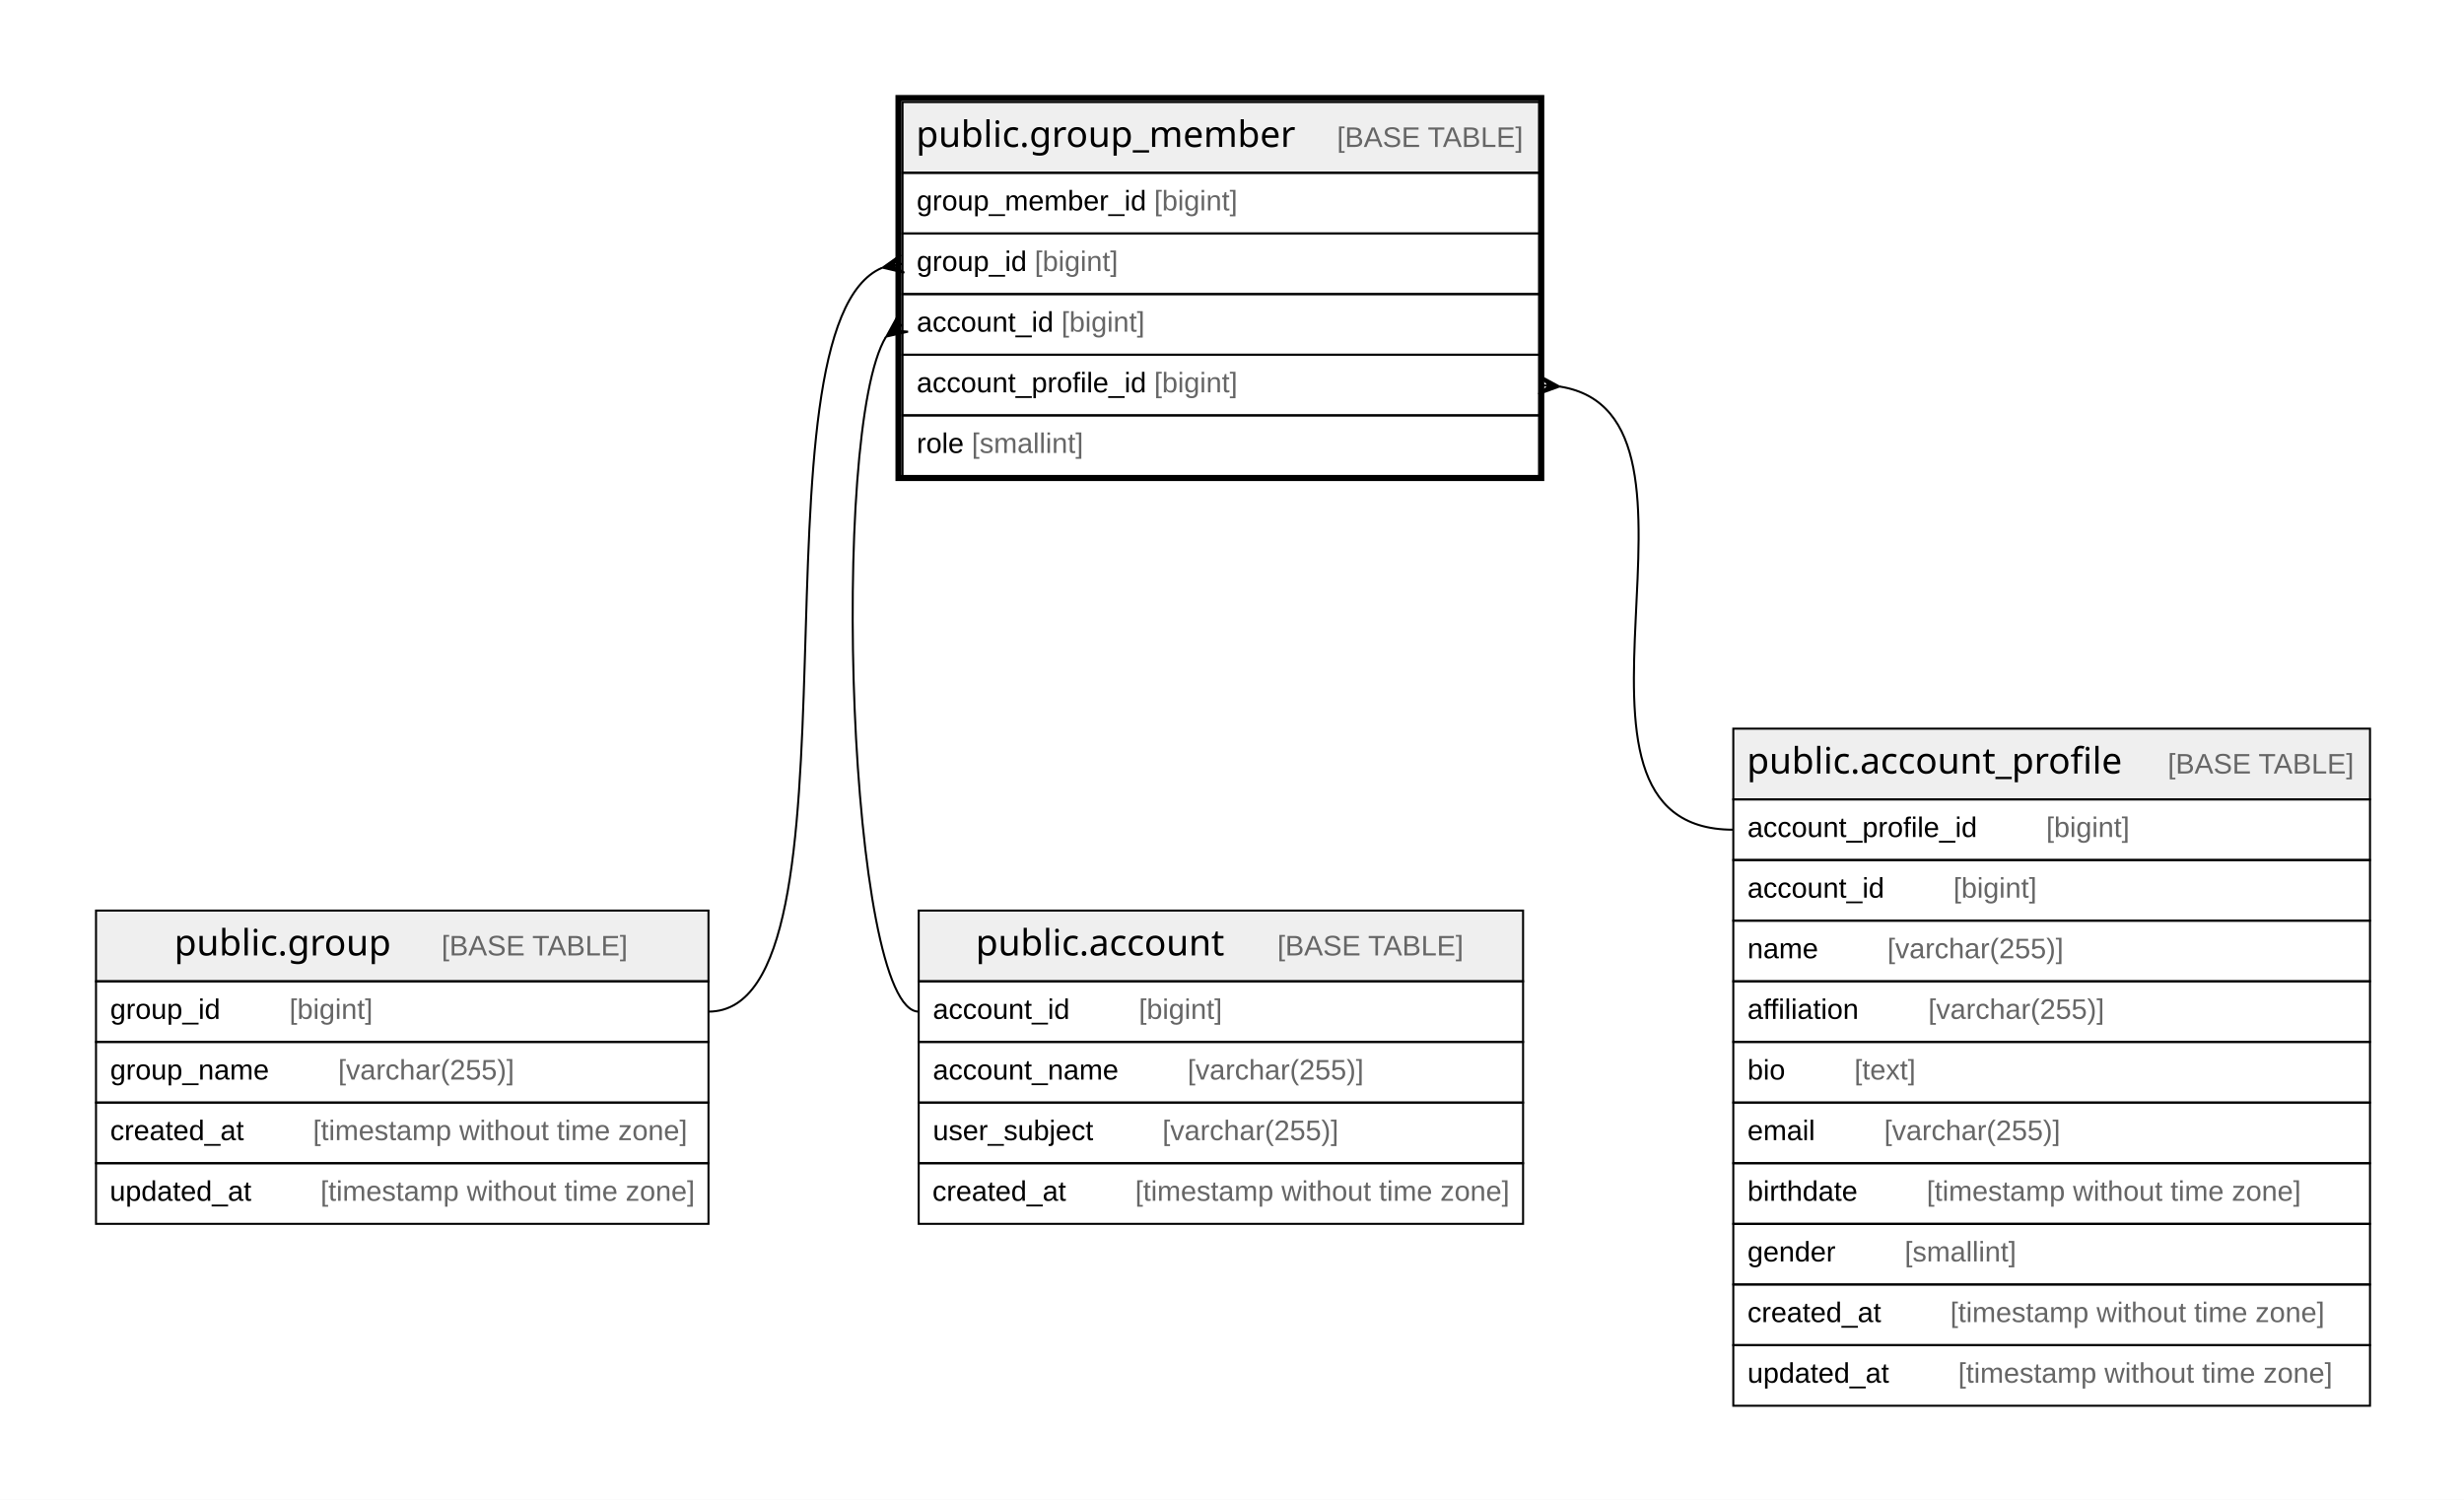
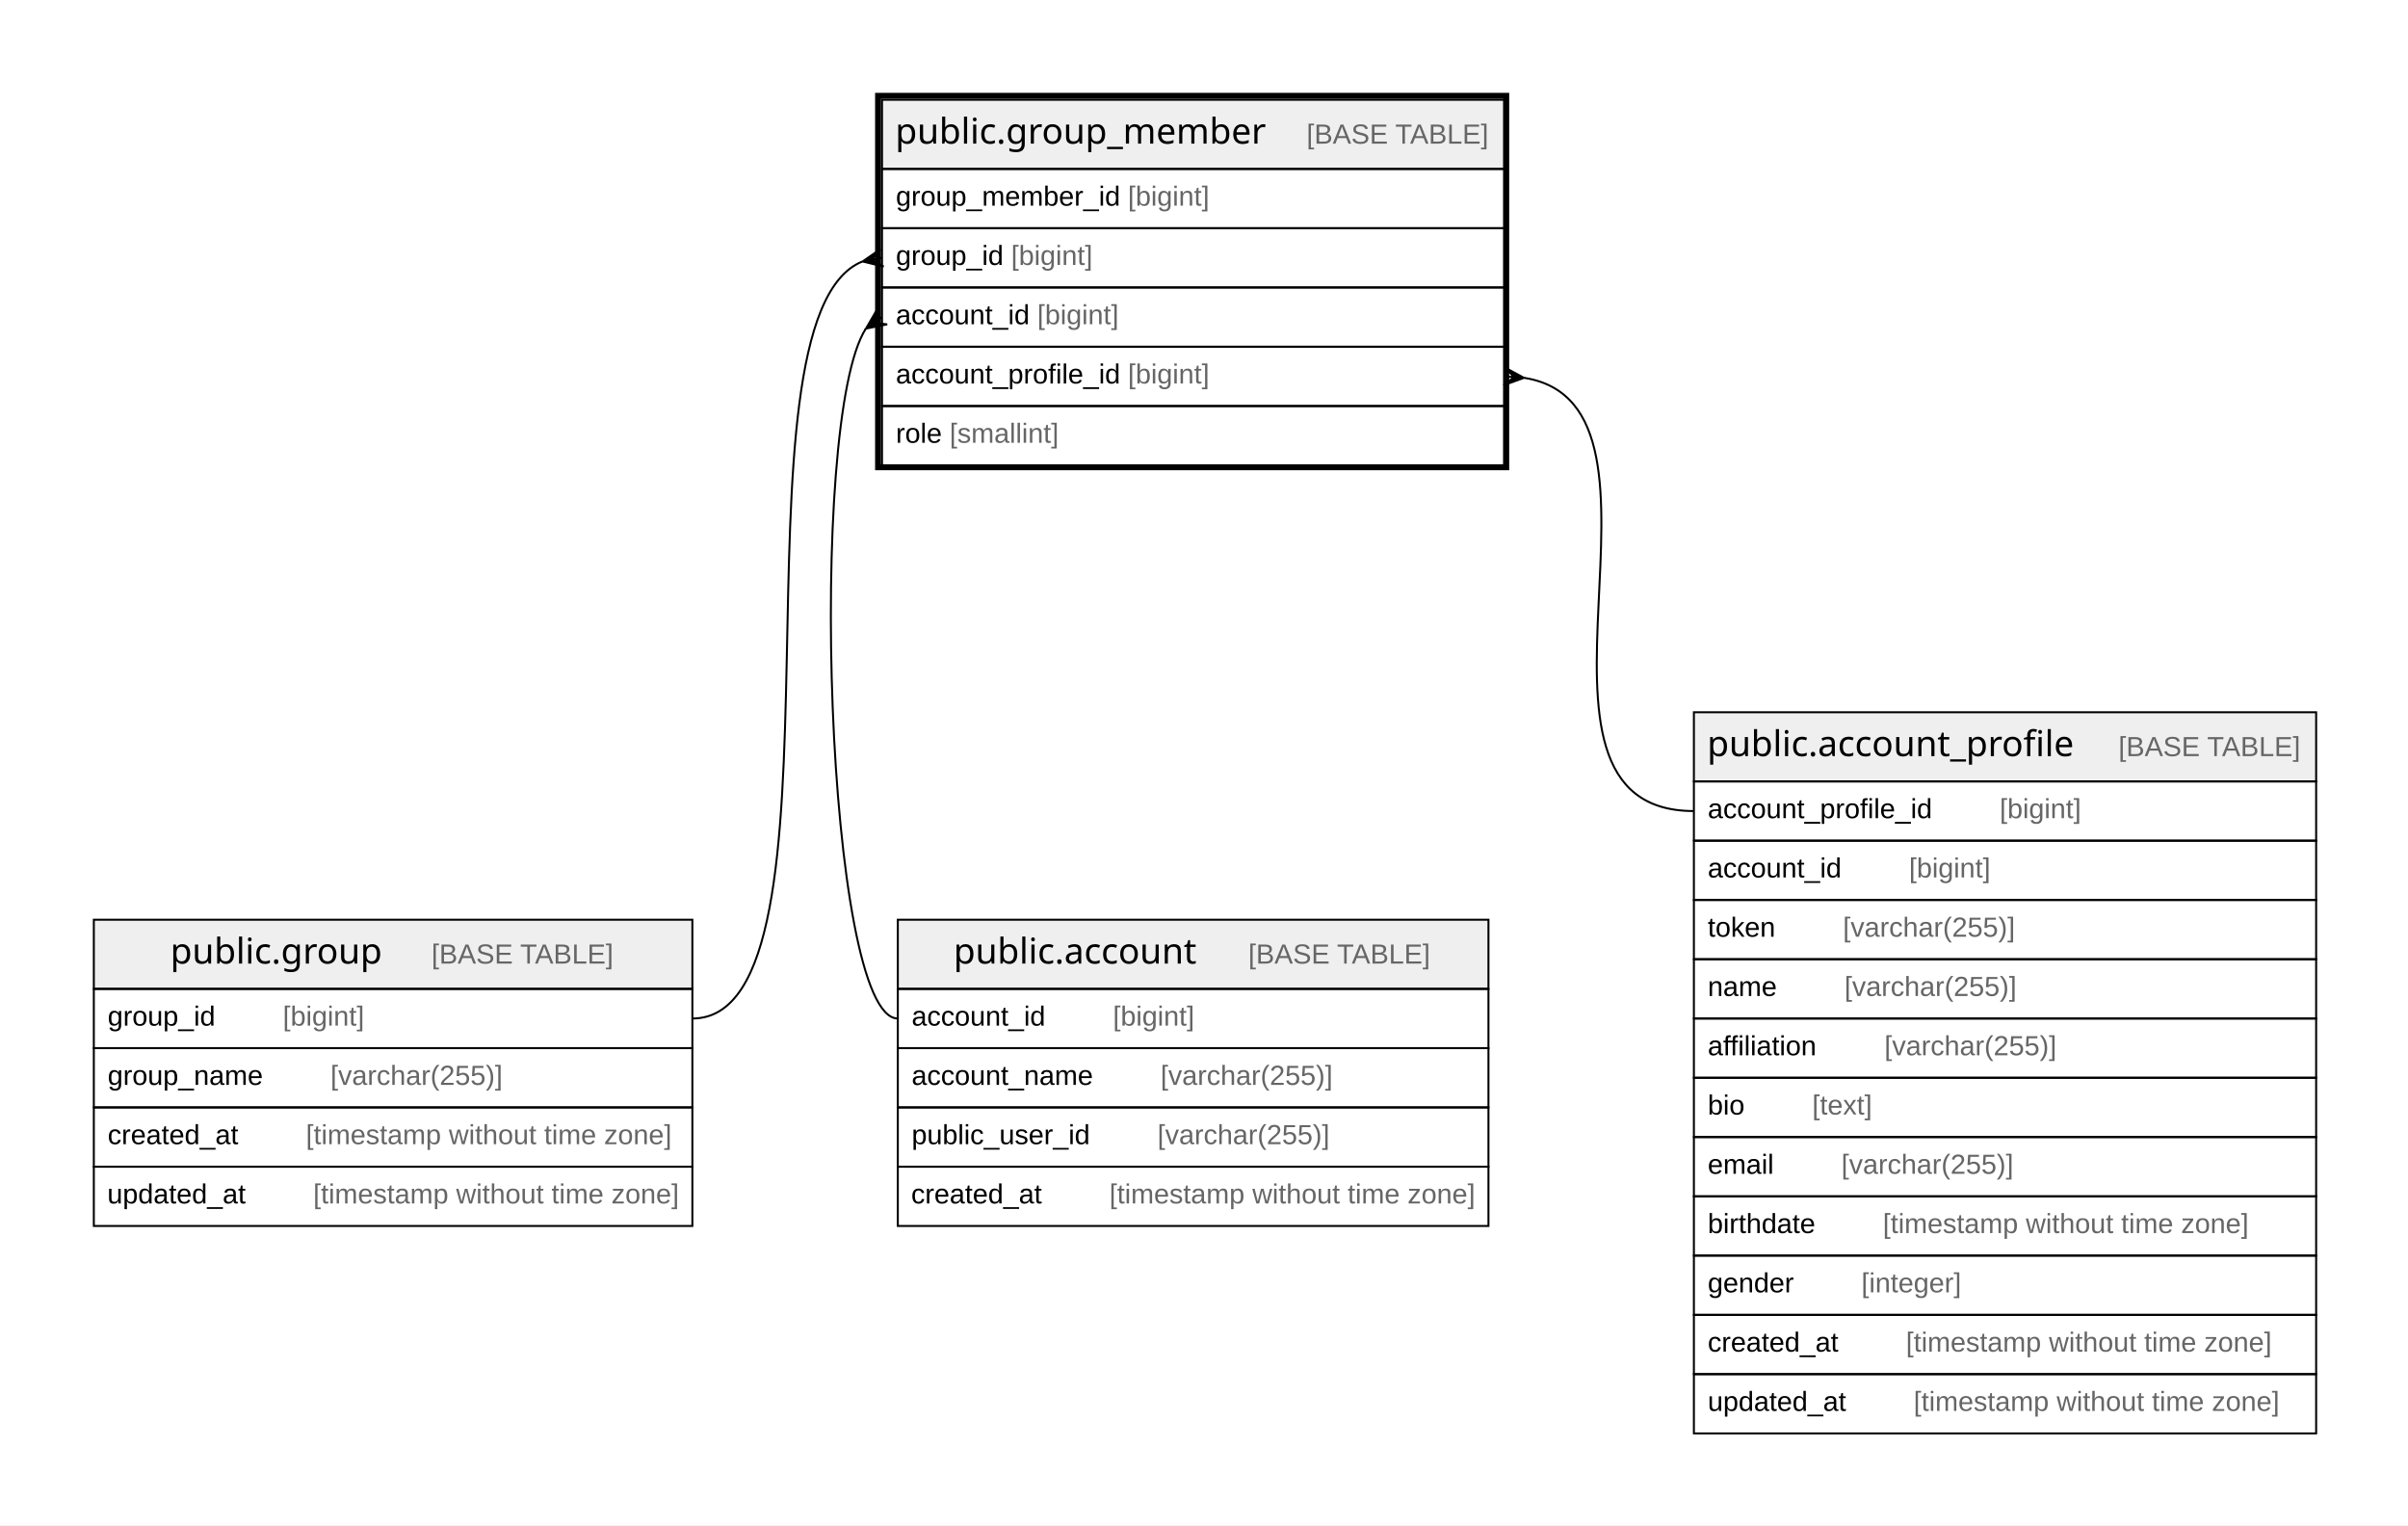
- <svg xmlns="http://www.w3.org/2000/svg" width="1219pt" height="742pt" viewBox="0.00 0.00 1219.00 742.00">
-   <g id="graph0" class="graph" transform="scale(1 1) rotate(0) translate(4 738)">
-     <polygon fill="#ffffff" stroke="transparent" points="-4,4 -4,-738 1215,-738 1215,4 -4,4" />
+ <svg xmlns="http://www.w3.org/2000/svg" width="1219pt" height="772pt" viewBox="0.00 0.00 1219.00 772.00">
+   <g id="graph0" class="graph" transform="scale(1 1) rotate(0) translate(4 768)">
+     <polygon fill="#ffffff" stroke="transparent" points="-4,4 -4,-768 1215,-768 1215,4 -4,4" />
    <g id="node1" class="node">
-       <polygon fill="#efefef" stroke="transparent" points="442.5,-652.5 442.5,-687.5 757.5,-687.5 757.5,-652.5 442.5,-652.5" />
-       <polygon fill="none" stroke="#000000" points="442.5,-652.5 442.5,-687.5 757.5,-687.5 757.5,-652.5 442.5,-652.5" />
-       <text text-anchor="start" x="449.202" y="-665.3" font-family="Arial Bold" font-size="18.00" fill="#000000">public.group_member</text>
-       <text text-anchor="start" x="623.23" y="-665.3" font-family="Arial" font-size="14.00" fill="#000000">    </text>
-       <text text-anchor="start" x="657.435" y="-665.3" font-family="Arial" font-size="14.00" fill="#666666">[BASE TABLE]</text>
+       <polygon fill="#efefef" stroke="transparent" points="442.5,-682.5 442.5,-717.5 757.5,-717.5 757.5,-682.5 442.5,-682.5" />
+       <polygon fill="none" stroke="#000000" points="442.5,-682.5 442.5,-717.5 757.5,-717.5 757.5,-682.5 442.5,-682.5" />
+       <text text-anchor="start" x="449.202" y="-695.3" font-family="Arial Bold" font-size="18.00" fill="#000000">public.group_member</text>
+       <text text-anchor="start" x="623.23" y="-695.3" font-family="Arial" font-size="14.00" fill="#000000">    </text>
+       <text text-anchor="start" x="657.435" y="-695.3" font-family="Arial" font-size="14.00" fill="#666666">[BASE TABLE]</text>
+       <polygon fill="none" stroke="#000000" points="442.5,-652.5 442.5,-682.5 757.5,-682.5 757.5,-652.5 442.5,-652.5" />
+       <text text-anchor="start" x="449.5" y="-663.9" font-family="Arial" font-size="14.00" fill="#000000">group_member_id </text>
+       <text text-anchor="start" x="566.966" y="-663.9" font-family="Arial" font-size="14.00" fill="#666666">[bigint]</text>
      <polygon fill="none" stroke="#000000" points="442.5,-622.5 442.5,-652.5 757.5,-652.5 757.5,-622.5 442.5,-622.5" />
-       <text text-anchor="start" x="449.5" y="-633.9" font-family="Arial" font-size="14.00" fill="#000000">group_member_id </text>
-       <text text-anchor="start" x="566.966" y="-633.9" font-family="Arial" font-size="14.00" fill="#666666">[bigint]</text>
+       <text text-anchor="start" x="449.5" y="-633.9" font-family="Arial" font-size="14.00" fill="#000000">group_id </text>
+       <text text-anchor="start" x="507.853" y="-633.9" font-family="Arial" font-size="14.00" fill="#666666">[bigint]</text>
      <polygon fill="none" stroke="#000000" points="442.5,-592.5 442.5,-622.5 757.5,-622.5 757.5,-592.5 442.5,-592.5" />
-       <text text-anchor="start" x="449.5" y="-603.9" font-family="Arial" font-size="14.00" fill="#000000">group_id </text>
-       <text text-anchor="start" x="507.853" y="-603.9" font-family="Arial" font-size="14.00" fill="#666666">[bigint]</text>
+       <text text-anchor="start" x="449.5" y="-603.9" font-family="Arial" font-size="14.00" fill="#000000">account_id </text>
+       <text text-anchor="start" x="521.083" y="-603.9" font-family="Arial" font-size="14.00" fill="#666666">[bigint]</text>
      <polygon fill="none" stroke="#000000" points="442.5,-562.5 442.5,-592.5 757.5,-592.5 757.5,-562.5 442.5,-562.5" />
-       <text text-anchor="start" x="449.5" y="-573.9" font-family="Arial" font-size="14.00" fill="#000000">account_id </text>
-       <text text-anchor="start" x="521.083" y="-573.9" font-family="Arial" font-size="14.00" fill="#666666">[bigint]</text>
+       <text text-anchor="start" x="449.5" y="-573.9" font-family="Arial" font-size="14.00" fill="#000000">account_profile_id </text>
+       <text text-anchor="start" x="566.978" y="-573.9" font-family="Arial" font-size="14.00" fill="#666666">[bigint]</text>
      <polygon fill="none" stroke="#000000" points="442.5,-532.5 442.5,-562.5 757.5,-562.5 757.5,-532.5 442.5,-532.5" />
-       <text text-anchor="start" x="449.5" y="-543.9" font-family="Arial" font-size="14.00" fill="#000000">account_profile_id </text>
-       <text text-anchor="start" x="566.978" y="-543.9" font-family="Arial" font-size="14.00" fill="#666666">[bigint]</text>
-       <polygon fill="none" stroke="#000000" points="442.5,-502.5 442.5,-532.5 757.5,-532.5 757.5,-502.5 442.5,-502.5" />
-       <text text-anchor="start" x="449.5" y="-513.9" font-family="Arial" font-size="14.00" fill="#000000">role </text>
-       <text text-anchor="start" x="476.723" y="-513.9" font-family="Arial" font-size="14.00" fill="#666666">[smallint]</text>
-       <polygon fill="none" stroke="#000000" stroke-width="3" points="440.5,-501.5 440.5,-689.5 758.5,-689.5 758.5,-501.5 440.5,-501.5" />
+       <text text-anchor="start" x="449.5" y="-543.9" font-family="Arial" font-size="14.00" fill="#000000">role </text>
+       <text text-anchor="start" x="476.723" y="-543.9" font-family="Arial" font-size="14.00" fill="#666666">[smallint]</text>
+       <polygon fill="none" stroke="#000000" stroke-width="3" points="440.5,-531.5 440.5,-719.5 758.5,-719.5 758.5,-531.5 440.5,-531.5" />
    </g>
    <g id="node2" class="node">
-       <polygon fill="#efefef" stroke="transparent" points="43.5,-252.5 43.5,-287.5 346.5,-287.5 346.5,-252.5 43.5,-252.5" />
-       <polygon fill="none" stroke="#000000" points="43.5,-252.5 43.5,-287.5 346.5,-287.5 346.5,-252.5 43.5,-252.5" />
-       <text text-anchor="start" x="82.203" y="-265.3" font-family="Arial Bold" font-size="18.00" fill="#000000">public.group</text>
-       <text text-anchor="start" x="180.229" y="-265.3" font-family="Arial" font-size="14.00" fill="#000000">    </text>
-       <text text-anchor="start" x="214.434" y="-265.3" font-family="Arial" font-size="14.00" fill="#666666">[BASE TABLE]</text>
-       <polygon fill="none" stroke="#000000" points="43.5,-222.5 43.5,-252.5 346.5,-252.5 346.5,-222.5 43.5,-222.5" />
-       <text text-anchor="start" x="50.5" y="-233.9" font-family="Arial" font-size="14.00" fill="#000000">group_id    </text>
-       <text text-anchor="start" x="139.168" y="-233.9" font-family="Arial" font-size="14.00" fill="#666666">[bigint]</text>
-       <polygon fill="none" stroke="#000000" points="43.5,-192.5 43.5,-222.5 346.5,-222.5 346.5,-192.5 43.5,-192.5" />
-       <text text-anchor="start" x="50.5" y="-203.9" font-family="Arial" font-size="14.00" fill="#000000">group_name    </text>
-       <text text-anchor="start" x="163.287" y="-203.9" font-family="Arial" font-size="14.00" fill="#666666">[varchar(255)]</text>
-       <polygon fill="none" stroke="#000000" points="43.5,-162.5 43.5,-192.5 346.5,-192.5 346.5,-162.5 43.5,-162.5" />
-       <text text-anchor="start" x="50.5" y="-173.9" font-family="Arial" font-size="14.00" fill="#000000">created_at    </text>
-       <text text-anchor="start" x="150.842" y="-173.9" font-family="Arial" font-size="14.00" fill="#666666">[timestamp without time zone]</text>
-       <polygon fill="none" stroke="#000000" points="43.5,-132.5 43.5,-162.5 346.5,-162.5 346.5,-132.5 43.5,-132.5" />
-       <text text-anchor="start" x="50.306" y="-143.9" font-family="Arial" font-size="14.00" fill="#000000">updated_at    </text>
-       <text text-anchor="start" x="154.553" y="-143.9" font-family="Arial" font-size="14.00" fill="#666666">[timestamp without time zone]</text>
+       <polygon fill="#efefef" stroke="transparent" points="43.5,-267.5 43.5,-302.5 346.5,-302.5 346.5,-267.5 43.5,-267.5" />
+       <polygon fill="none" stroke="#000000" points="43.5,-267.5 43.5,-302.5 346.5,-302.5 346.5,-267.5 43.5,-267.5" />
+       <text text-anchor="start" x="82.203" y="-280.3" font-family="Arial Bold" font-size="18.00" fill="#000000">public.group</text>
+       <text text-anchor="start" x="180.229" y="-280.3" font-family="Arial" font-size="14.00" fill="#000000">    </text>
+       <text text-anchor="start" x="214.434" y="-280.3" font-family="Arial" font-size="14.00" fill="#666666">[BASE TABLE]</text>
+       <polygon fill="none" stroke="#000000" points="43.5,-237.5 43.5,-267.5 346.5,-267.5 346.5,-237.5 43.5,-237.5" />
+       <text text-anchor="start" x="50.5" y="-248.9" font-family="Arial" font-size="14.00" fill="#000000">group_id    </text>
+       <text text-anchor="start" x="139.168" y="-248.9" font-family="Arial" font-size="14.00" fill="#666666">[bigint]</text>
+       <polygon fill="none" stroke="#000000" points="43.5,-207.5 43.5,-237.5 346.5,-237.5 346.5,-207.5 43.5,-207.5" />
+       <text text-anchor="start" x="50.5" y="-218.9" font-family="Arial" font-size="14.00" fill="#000000">group_name    </text>
+       <text text-anchor="start" x="163.287" y="-218.9" font-family="Arial" font-size="14.00" fill="#666666">[varchar(255)]</text>
+       <polygon fill="none" stroke="#000000" points="43.5,-177.5 43.5,-207.5 346.5,-207.5 346.5,-177.5 43.5,-177.5" />
+       <text text-anchor="start" x="50.5" y="-188.9" font-family="Arial" font-size="14.00" fill="#000000">created_at    </text>
+       <text text-anchor="start" x="150.842" y="-188.9" font-family="Arial" font-size="14.00" fill="#666666">[timestamp without time zone]</text>
+       <polygon fill="none" stroke="#000000" points="43.5,-147.5 43.5,-177.5 346.5,-177.5 346.5,-147.5 43.5,-147.5" />
+       <text text-anchor="start" x="50.306" y="-158.9" font-family="Arial" font-size="14.00" fill="#000000">updated_at    </text>
+       <text text-anchor="start" x="154.553" y="-158.9" font-family="Arial" font-size="14.00" fill="#666666">[timestamp without time zone]</text>
    </g>
    <g id="edge1" class="edge">
-       <path fill="none" stroke="#000000" d="M432.405,-605.509C363.612,-576.386 427.795,-237.5 346.5,-237.5" />
-       <polygon fill="#000000" stroke="#000000" points="432.689,-605.565 441.629,-611.915 437.594,-606.533 442.5,-607.5 442.5,-607.5 442.5,-607.5 437.594,-606.533 443.371,-603.085 432.689,-605.565 432.689,-605.565" />
+       <path fill="none" stroke="#000000" d="M432.478,-635.61C360.632,-606.566 431.059,-252.5 346.5,-252.5" />
+       <polygon fill="#000000" stroke="#000000" points="432.673,-635.647 441.666,-641.922 437.587,-636.573 442.5,-637.5 442.5,-637.5 442.5,-637.5 437.587,-636.573 443.334,-633.078 432.673,-635.647 432.673,-635.647" />
    </g>
    <g id="node3" class="node">
-       <polygon fill="#efefef" stroke="transparent" points="450.5,-252.5 450.5,-287.5 749.5,-287.5 749.5,-252.5 450.5,-252.5" />
-       <polygon fill="none" stroke="#000000" points="450.5,-252.5 450.5,-287.5 749.5,-287.5 749.5,-252.5 450.5,-252.5" />
-       <text text-anchor="start" x="478.698" y="-265.3" font-family="Arial Bold" font-size="18.00" fill="#000000">public.account</text>
-       <text text-anchor="start" x="593.734" y="-265.3" font-family="Arial" font-size="14.00" fill="#000000">    </text>
-       <text text-anchor="start" x="627.939" y="-265.3" font-family="Arial" font-size="14.00" fill="#666666">[BASE TABLE]</text>
-       <polygon fill="none" stroke="#000000" points="450.5,-222.5 450.5,-252.5 749.5,-252.5 749.5,-222.5 450.5,-222.5" />
-       <text text-anchor="start" x="457.5" y="-233.9" font-family="Arial" font-size="14.00" fill="#000000">account_id    </text>
-       <text text-anchor="start" x="559.398" y="-233.9" font-family="Arial" font-size="14.00" fill="#666666">[bigint]</text>
-       <polygon fill="none" stroke="#000000" points="450.5,-192.5 450.5,-222.5 749.5,-222.5 749.5,-192.5 450.5,-192.5" />
-       <text text-anchor="start" x="457.5" y="-203.9" font-family="Arial" font-size="14.00" fill="#000000">account_name    </text>
-       <text text-anchor="start" x="583.517" y="-203.9" font-family="Arial" font-size="14.00" fill="#666666">[varchar(255)]</text>
-       <polygon fill="none" stroke="#000000" points="450.5,-162.5 450.5,-192.5 749.5,-192.5 749.5,-162.5 450.5,-162.5" />
-       <text text-anchor="start" x="457.5" y="-173.9" font-family="Arial" font-size="14.00" fill="#000000">user_subject    </text>
-       <text text-anchor="start" x="571.058" y="-173.9" font-family="Arial" font-size="14.00" fill="#666666">[varchar(255)]</text>
-       <polygon fill="none" stroke="#000000" points="450.5,-132.5 450.5,-162.5 749.5,-162.5 749.5,-132.5 450.5,-132.5" />
-       <text text-anchor="start" x="457.259" y="-143.9" font-family="Arial" font-size="14.00" fill="#000000">created_at    </text>
-       <text text-anchor="start" x="557.601" y="-143.9" font-family="Arial" font-size="14.00" fill="#666666">[timestamp without time zone]</text>
+       <polygon fill="#efefef" stroke="transparent" points="450.5,-267.5 450.5,-302.5 749.5,-302.5 749.5,-267.5 450.5,-267.5" />
+       <polygon fill="none" stroke="#000000" points="450.5,-267.5 450.5,-302.5 749.5,-302.5 749.5,-267.5 450.5,-267.5" />
+       <text text-anchor="start" x="478.698" y="-280.3" font-family="Arial Bold" font-size="18.00" fill="#000000">public.account</text>
+       <text text-anchor="start" x="593.734" y="-280.3" font-family="Arial" font-size="14.00" fill="#000000">    </text>
+       <text text-anchor="start" x="627.939" y="-280.3" font-family="Arial" font-size="14.00" fill="#666666">[BASE TABLE]</text>
+       <polygon fill="none" stroke="#000000" points="450.5,-237.5 450.5,-267.5 749.5,-267.5 749.5,-237.5 450.5,-237.5" />
+       <text text-anchor="start" x="457.5" y="-248.9" font-family="Arial" font-size="14.00" fill="#000000">account_id    </text>
+       <text text-anchor="start" x="559.398" y="-248.9" font-family="Arial" font-size="14.00" fill="#666666">[bigint]</text>
+       <polygon fill="none" stroke="#000000" points="450.5,-207.5 450.5,-237.5 749.5,-237.5 749.5,-207.5 450.5,-207.5" />
+       <text text-anchor="start" x="457.5" y="-218.9" font-family="Arial" font-size="14.00" fill="#000000">account_name    </text>
+       <text text-anchor="start" x="583.517" y="-218.9" font-family="Arial" font-size="14.00" fill="#666666">[varchar(255)]</text>
+       <polygon fill="none" stroke="#000000" points="450.5,-177.5 450.5,-207.5 749.5,-207.5 749.5,-177.5 450.5,-177.5" />
+       <text text-anchor="start" x="457.5" y="-188.9" font-family="Arial" font-size="14.00" fill="#000000">public_user_id    </text>
+       <text text-anchor="start" x="581.946" y="-188.9" font-family="Arial" font-size="14.00" fill="#666666">[varchar(255)]</text>
+       <polygon fill="none" stroke="#000000" points="450.5,-147.5 450.5,-177.5 749.5,-177.5 749.5,-147.5 450.5,-147.5" />
+       <text text-anchor="start" x="457.259" y="-158.9" font-family="Arial" font-size="14.00" fill="#000000">created_at    </text>
+       <text text-anchor="start" x="557.601" y="-158.9" font-family="Arial" font-size="14.00" fill="#666666">[timestamp without time zone]</text>
    </g>
    <g id="edge2" class="edge">
-       <path fill="none" stroke="#000000" d="M434.295,-571.308C406.184,-525.227 415.738,-237.5 450.5,-237.5" />
-       <polygon fill="#000000" stroke="#000000" points="434.517,-571.477 439.789,-581.092 438.509,-574.488 442.5,-577.5 442.5,-577.5 442.5,-577.5 438.509,-574.488 445.211,-573.908 434.517,-571.477 434.517,-571.477" />
+       <path fill="none" stroke="#000000" d="M434.303,-601.635C404.447,-555.478 414.051,-252.5 450.5,-252.5" />
+       <polygon fill="#000000" stroke="#000000" points="434.368,-601.681 439.881,-611.16 438.434,-604.59 442.5,-607.5 442.5,-607.5 442.5,-607.5 438.434,-604.59 445.119,-603.84 434.368,-601.681 434.368,-601.681" />
    </g>
    <g id="node4" class="node">
-       <polygon fill="#efefef" stroke="transparent" points="853.5,-342.5 853.5,-377.5 1168.5,-377.5 1168.5,-342.5 853.5,-342.5" />
-       <polygon fill="none" stroke="#000000" points="853.5,-342.5 853.5,-377.5 1168.5,-377.5 1168.5,-342.5 853.5,-342.5" />
-       <text text-anchor="start" x="860.194" y="-355.3" font-family="Arial Bold" font-size="18.00" fill="#000000">public.account_profile</text>
-       <text text-anchor="start" x="1034.238" y="-355.3" font-family="Arial" font-size="14.00" fill="#000000">    </text>
-       <text text-anchor="start" x="1068.443" y="-355.3" font-family="Arial" font-size="14.00" fill="#666666">[BASE TABLE]</text>
+       <polygon fill="#efefef" stroke="transparent" points="853.5,-372.5 853.5,-407.5 1168.5,-407.5 1168.5,-372.5 853.5,-372.5" />
+       <polygon fill="none" stroke="#000000" points="853.5,-372.5 853.5,-407.5 1168.5,-407.5 1168.5,-372.5 853.5,-372.5" />
+       <text text-anchor="start" x="860.194" y="-385.3" font-family="Arial Bold" font-size="18.00" fill="#000000">public.account_profile</text>
+       <text text-anchor="start" x="1034.238" y="-385.3" font-family="Arial" font-size="14.00" fill="#000000">    </text>
+       <text text-anchor="start" x="1068.443" y="-385.3" font-family="Arial" font-size="14.00" fill="#666666">[BASE TABLE]</text>
+       <polygon fill="none" stroke="#000000" points="853.5,-342.5 853.5,-372.5 1168.5,-372.5 1168.5,-342.5 853.5,-342.5" />
+       <text text-anchor="start" x="860.5" y="-353.9" font-family="Arial" font-size="14.00" fill="#000000">account_profile_id    </text>
+       <text text-anchor="start" x="1008.292" y="-353.9" font-family="Arial" font-size="14.00" fill="#666666">[bigint]</text>
      <polygon fill="none" stroke="#000000" points="853.5,-312.5 853.5,-342.5 1168.5,-342.5 1168.5,-312.5 853.5,-312.5" />
-       <text text-anchor="start" x="860.5" y="-323.9" font-family="Arial" font-size="14.00" fill="#000000">account_profile_id    </text>
-       <text text-anchor="start" x="1008.292" y="-323.9" font-family="Arial" font-size="14.00" fill="#666666">[bigint]</text>
+       <text text-anchor="start" x="860.5" y="-323.9" font-family="Arial" font-size="14.00" fill="#000000">account_id    </text>
+       <text text-anchor="start" x="962.398" y="-323.9" font-family="Arial" font-size="14.00" fill="#666666">[bigint]</text>
      <polygon fill="none" stroke="#000000" points="853.5,-282.5 853.5,-312.5 1168.5,-312.5 1168.5,-282.5 853.5,-282.5" />
-       <text text-anchor="start" x="860.5" y="-293.9" font-family="Arial" font-size="14.00" fill="#000000">account_id    </text>
-       <text text-anchor="start" x="962.398" y="-293.9" font-family="Arial" font-size="14.00" fill="#666666">[bigint]</text>
+       <text text-anchor="start" x="860.5" y="-293.9" font-family="Arial" font-size="14.00" fill="#000000">token    </text>
+       <text text-anchor="start" x="928.943" y="-293.9" font-family="Arial" font-size="14.00" fill="#666666">[varchar(255)]</text>
      <polygon fill="none" stroke="#000000" points="853.5,-252.5 853.5,-282.5 1168.5,-282.5 1168.5,-252.5 853.5,-252.5" />
      <text text-anchor="start" x="860.5" y="-263.9" font-family="Arial" font-size="14.00" fill="#000000">name    </text>
      <text text-anchor="start" x="929.713" y="-263.9" font-family="Arial" font-size="14.00" fill="#666666">[varchar(255)]</text>
      <polygon fill="none" stroke="#000000" points="853.5,-222.5 853.5,-252.5 1168.5,-252.5 1168.5,-222.5 853.5,-222.5" />
      <text text-anchor="start" x="860.5" y="-233.9" font-family="Arial" font-size="14.00" fill="#000000">affiliation    </text>
      <text text-anchor="start" x="949.933" y="-233.9" font-family="Arial" font-size="14.00" fill="#666666">[varchar(255)]</text>
      <polygon fill="none" stroke="#000000" points="853.5,-192.5 853.5,-222.5 1168.5,-222.5 1168.5,-192.5 853.5,-192.5" />
      <text text-anchor="start" x="860.5" y="-203.9" font-family="Arial" font-size="14.00" fill="#000000">bio    </text>
      <text text-anchor="start" x="913.377" y="-203.9" font-family="Arial" font-size="14.00" fill="#666666">[text]</text>
      <polygon fill="none" stroke="#000000" points="853.5,-162.5 853.5,-192.5 1168.5,-192.5 1168.5,-162.5 853.5,-162.5" />
      <text text-anchor="start" x="860.5" y="-173.9" font-family="Arial" font-size="14.00" fill="#000000">email    </text>
      <text text-anchor="start" x="928.144" y="-173.9" font-family="Arial" font-size="14.00" fill="#666666">[varchar(255)]</text>
      <polygon fill="none" stroke="#000000" points="853.5,-132.5 853.5,-162.5 1168.5,-162.5 1168.5,-132.5 853.5,-132.5" />
      <text text-anchor="start" x="860.5" y="-143.9" font-family="Arial" font-size="14.00" fill="#000000">birthdate    </text>
      <text text-anchor="start" x="949.166" y="-143.9" font-family="Arial" font-size="14.00" fill="#666666">[timestamp without time zone]</text>
      <polygon fill="none" stroke="#000000" points="853.5,-102.5 853.5,-132.5 1168.5,-132.5 1168.5,-102.5 853.5,-102.5" />
      <text text-anchor="start" x="860.5" y="-113.9" font-family="Arial" font-size="14.00" fill="#000000">gender    </text>
-       <text text-anchor="start" x="938.278" y="-113.9" font-family="Arial" font-size="14.00" fill="#666666">[smallint]</text>
+       <text text-anchor="start" x="938.278" y="-113.9" font-family="Arial" font-size="14.00" fill="#666666">[integer]</text>
      <polygon fill="none" stroke="#000000" points="853.5,-72.5 853.5,-102.5 1168.5,-102.5 1168.5,-72.5 853.5,-72.5" />
      <text text-anchor="start" x="860.5" y="-83.9" font-family="Arial" font-size="14.00" fill="#000000">created_at    </text>
      <text text-anchor="start" x="960.842" y="-83.9" font-family="Arial" font-size="14.00" fill="#666666">[timestamp without time zone]</text>
      <polygon fill="none" stroke="#000000" points="853.5,-42.5 853.5,-72.5 1168.5,-72.5 1168.5,-42.5 853.5,-42.5" />
      <text text-anchor="start" x="860.5" y="-53.9" font-family="Arial" font-size="14.00" fill="#000000">updated_at    </text>
      <text text-anchor="start" x="964.747" y="-53.9" font-family="Arial" font-size="14.00" fill="#666666">[timestamp without time zone]</text>
    </g>
    <g id="edge3" class="edge">
-       <path fill="none" stroke="#000000" d="M767.672,-546.746C856.42,-532.718 750.465,-327.5 853.5,-327.5" />
-       <polygon fill="#000000" stroke="#000000" points="767.473,-546.761 757.168,-543.012 762.486,-547.131 757.5,-547.5 757.5,-547.5 757.5,-547.5 762.486,-547.131 757.832,-551.988 767.473,-546.761 767.473,-546.761" />
+       <path fill="none" stroke="#000000" d="M767.672,-576.746C856.42,-562.718 750.465,-357.5 853.5,-357.5" />
+       <polygon fill="#000000" stroke="#000000" points="767.473,-576.761 757.168,-573.012 762.486,-577.131 757.5,-577.5 757.5,-577.5 757.5,-577.5 762.486,-577.131 757.832,-581.988 767.473,-576.761 767.473,-576.761" />
    </g>
  </g>
</svg>
